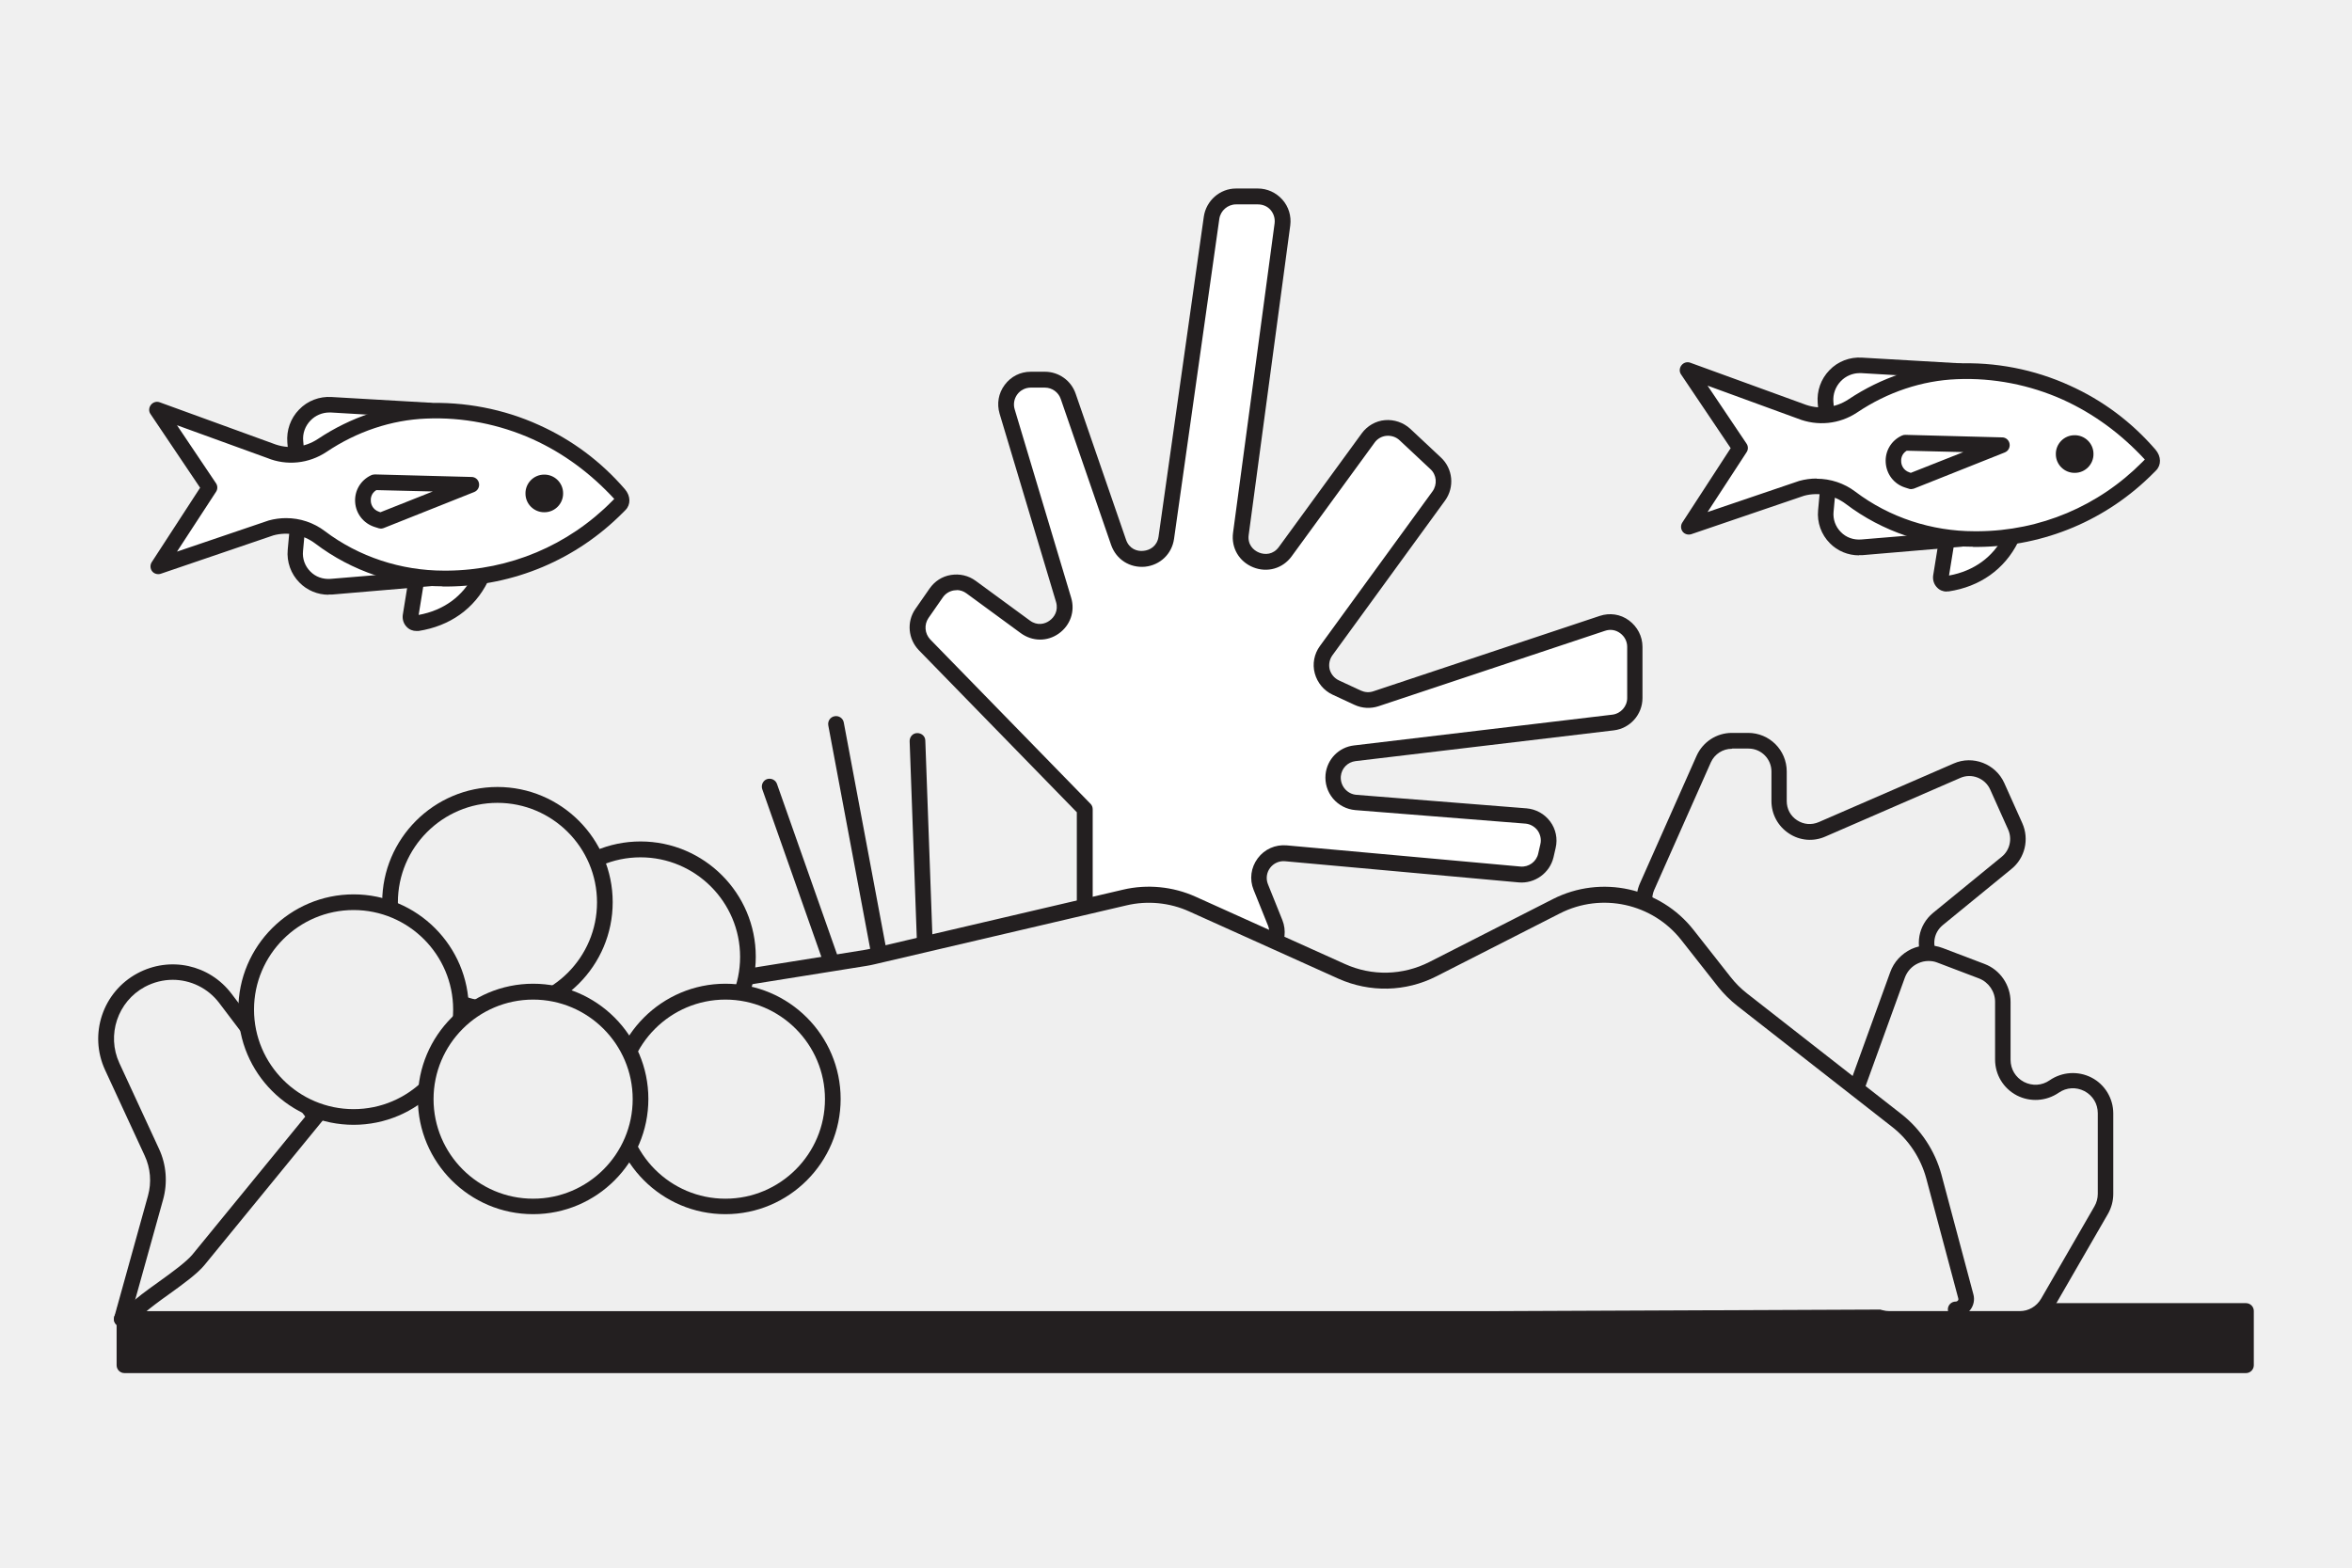
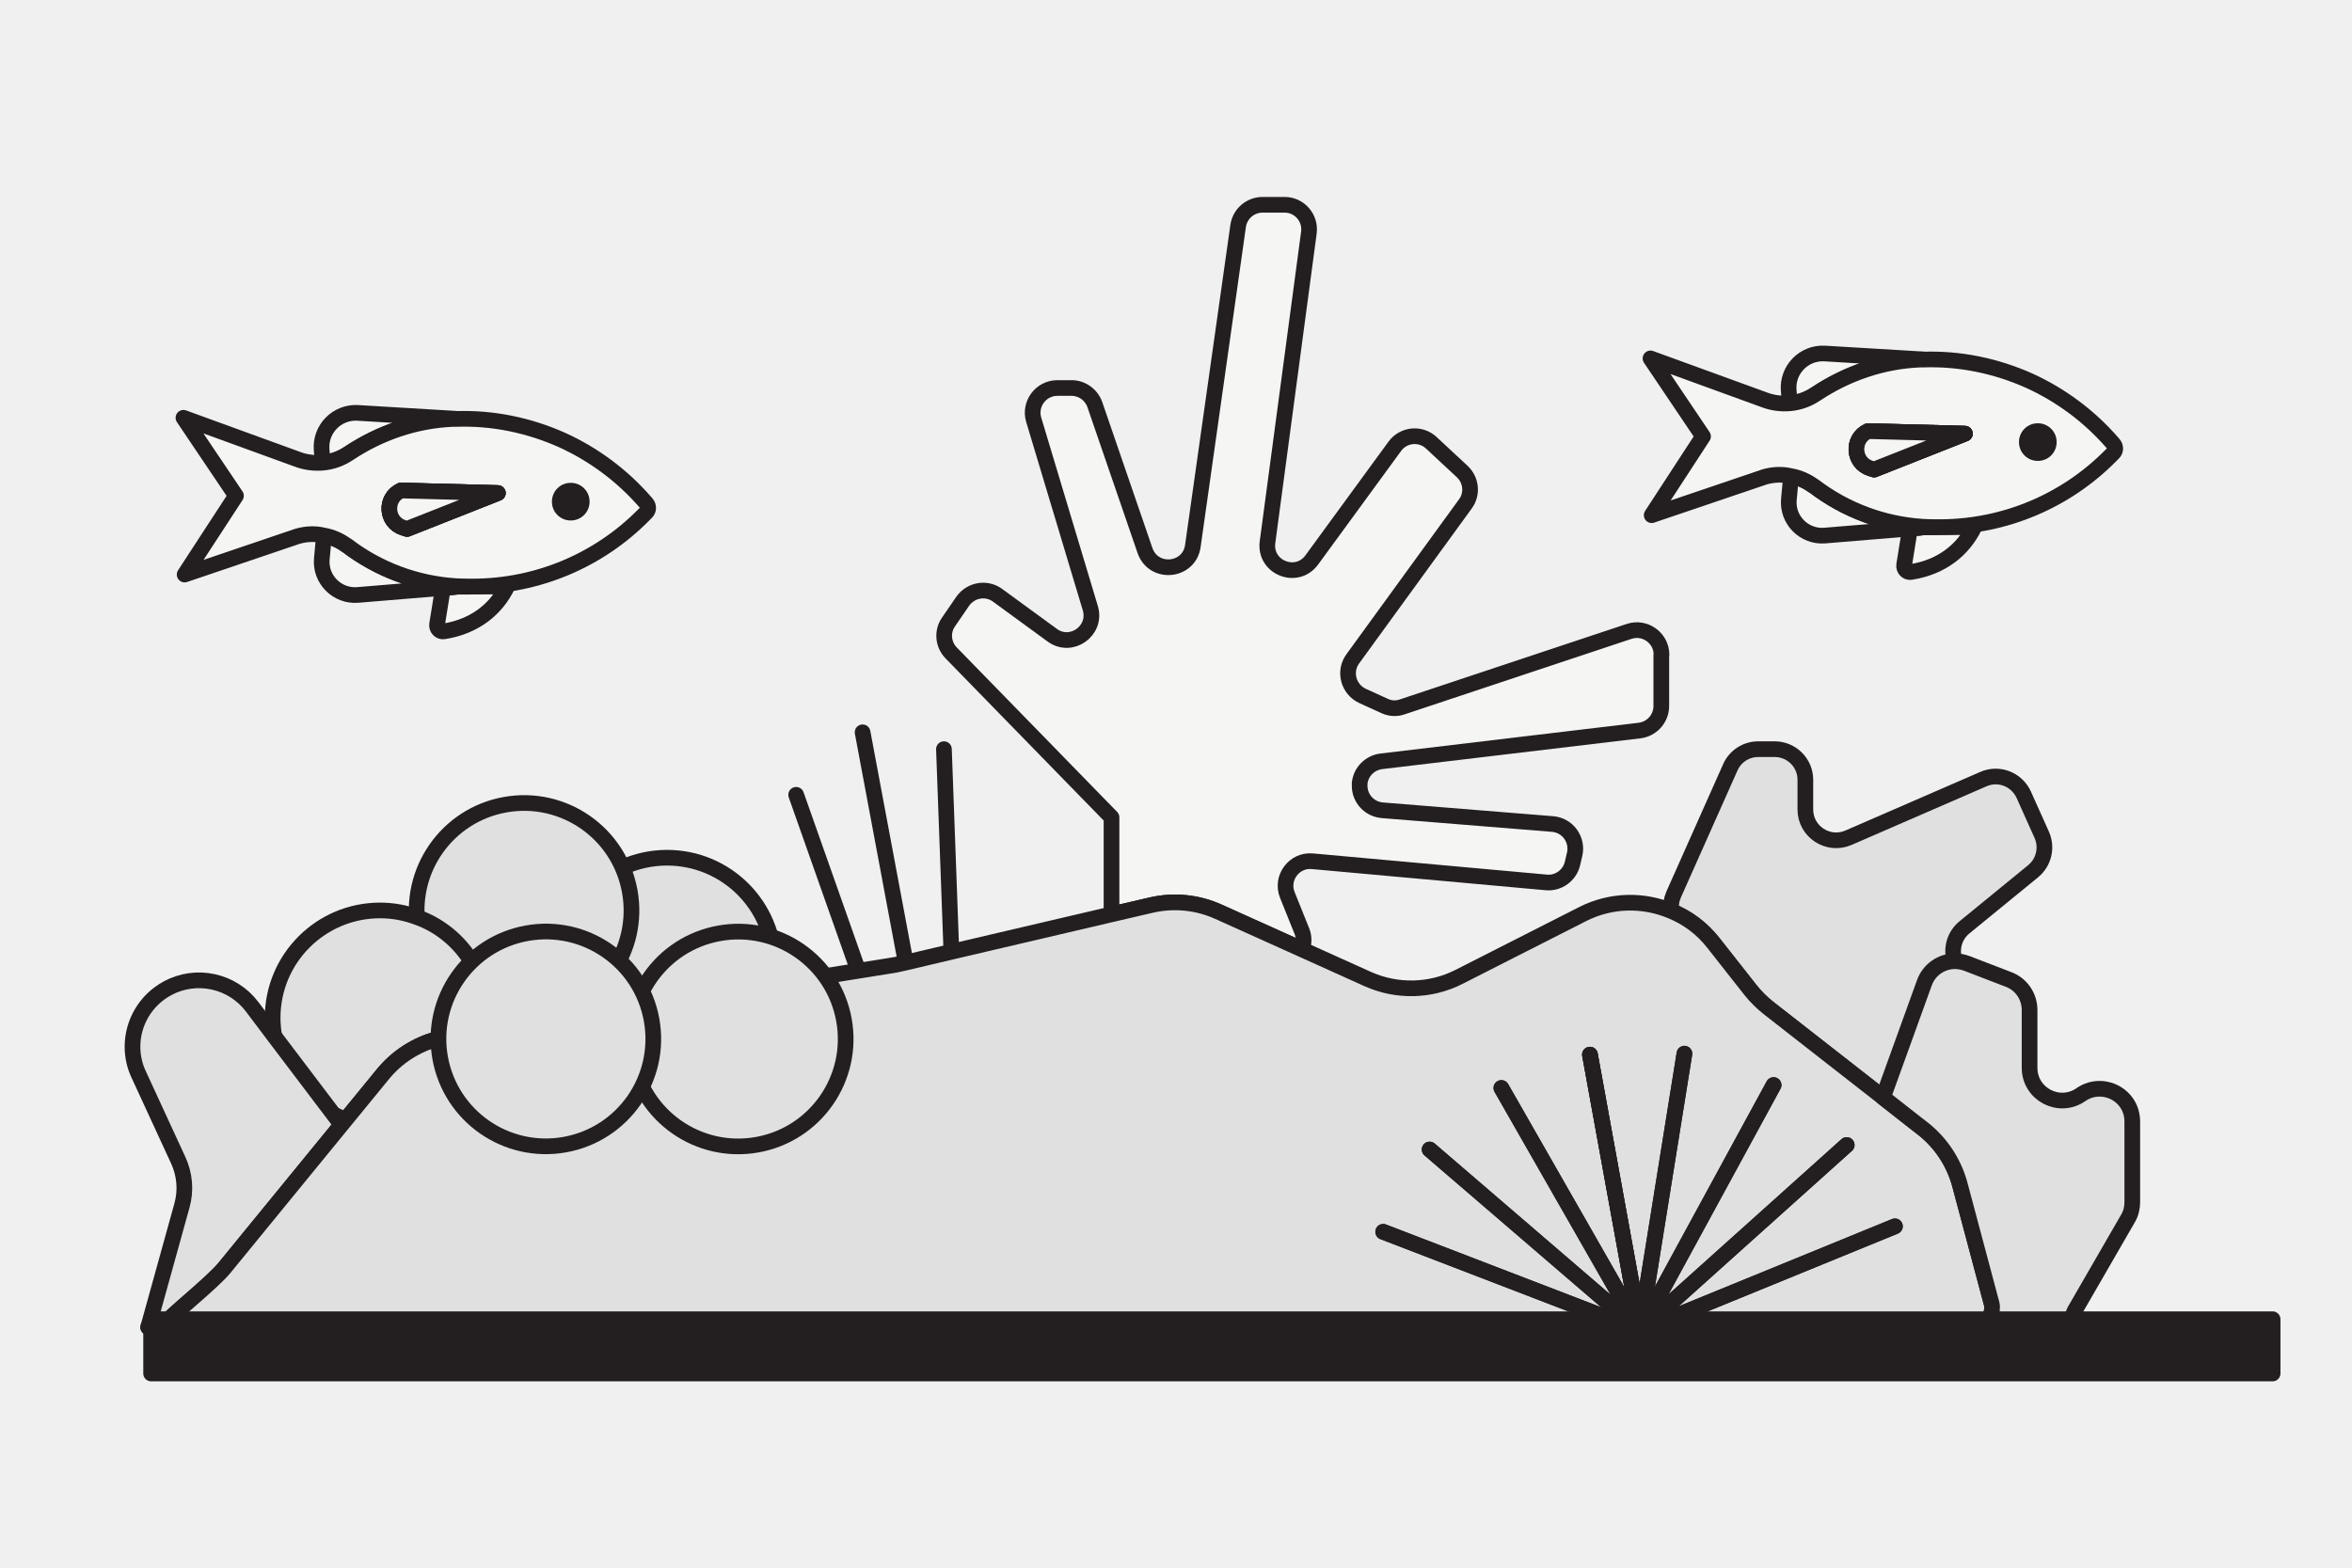
<svg xmlns="http://www.w3.org/2000/svg" id="region_illustration" data-name="region illustration" viewBox="0 0 120 80">
  <defs>
    <style>
-       .cls-1 {
-         clip-path: url(#clippath);
+       .cls-1, .cls-2 {
+         fill: none;
      }

-       .cls-1, .cls-2 {
+       .cls-2, .cls-3, .cls-4, .cls-5 {
+         stroke: #231f20;
+         stroke-linecap: round;
+         stroke-linejoin: round;
+         stroke-width: .8px;
+       }
+ 
+       .cls-6, .cls-4 {
        fill: #231f20;
      }

      .cls-3 {
-         fill: #efefef;
-       }
- 
-       .cls-4 {
-         clip-path: url(#clippath-1);
+         fill: #f5f5f3;
      }

      .cls-5 {
-         fill: #fff;
+         fill: #e0e0e0;
      }
    </style>
-     <clipPath id="clippath">
-       <path class="cls-3" d="M7.07,67.21c-1.31,0,2.21-1.92,3.04-2.94l8.08-9.88c.84-1.02,2.02-1.7,3.32-1.91l22.62-3.62c.13-.02.25-.04.37-.07l12.87-3.01c1.15-.27,2.36-.15,3.44.34l7.61,3.43c1.49.67,3.21.63,4.66-.11l6.3-3.21c2.29-1.17,5.1-.55,6.69,1.47l1.88,2.39c.27.34.58.65.92.92l7.88,6.16c.92.72,1.59,1.72,1.89,2.85l1.63,6.11c.09.34-.17.68-.52.68" />
-     </clipPath>
-     <clipPath id="clippath-1">
-       <path class="cls-1" d="M7.07,67.61c-.45,0-.61-.2-.66-.37-.15-.47.31-.84,1.68-1.82.67-.48,1.42-1.03,1.72-1.39l8.08-9.88c.9-1.1,2.17-1.83,3.57-2.05l22.62-3.62c.12-.02.23-.04.35-.07l12.87-3.01c1.23-.29,2.55-.16,3.7.36l7.61,3.43c1.39.63,2.96.59,4.32-.1l6.3-3.21c2.46-1.25,5.48-.59,7.18,1.58l1.88,2.39c.25.32.53.6.85.85l7.88,6.16c.98.77,1.7,1.86,2.03,3.07l1.63,6.11c.08.28.02.58-.16.81-.18.23-.45.37-.74.37-.22,0-.4-.18-.4-.4s.18-.4.4-.4c.06,0,.09-.03.11-.05s.04-.06.02-.12l-1.63-6.11c-.28-1.04-.9-1.98-1.75-2.64l-7.88-6.16c-.37-.29-.7-.62-.99-.98l-1.88-2.39c-1.47-1.87-4.07-2.44-6.19-1.36l-6.3,3.21c-1.57.8-3.4.84-5.01.12l-7.61-3.43c-.99-.45-2.13-.56-3.19-.31l-12.87,3.01c-.13.03-.27.06-.4.08l-22.62,3.62c-1.21.19-2.3.82-3.08,1.77l-8.08,9.88c-.36.44-1.13,1-1.87,1.53-.41.29-.92.67-1.2.92.05.07.08.14.08.23,0,.22-.14.4-.36.4Z" />
-     </clipPath>
  </defs>
-   <g id="coral">
+   <path class="cls-3" d="M84.76,33.41v2.62c0,.63-.47,1.17-1.11,1.25l-13.17,1.57c-.59.07-1.05.54-1.11,1.12,0,.04,0,.09,0,.13,0,.65.5,1.2,1.17,1.25l8.67.7c.77.06,1.3.79,1.13,1.54l-.11.47c-.14.61-.72,1.03-1.34.97l-11.93-1.08c-.93-.09-1.63.85-1.28,1.72l.74,1.84c.13.32.11.64,0,.93l-4.24-1.91c-1.08-.49-2.29-.61-3.45-.34l-2.02.47v-4.95l-8.18-8.39c-.42-.43-.48-1.1-.13-1.59l.72-1.05c.41-.58,1.21-.72,1.78-.3l2.78,2.03c.97.72,2.29-.22,1.95-1.37l-2.89-9.62c-.24-.8.36-1.62,1.21-1.62h.72c.53,0,1.01.34,1.19.85l2.56,7.45c.44,1.25,2.26,1.07,2.44-.24l2.31-16.33c.09-.62.62-1.08,1.25-1.08h1.12c.76,0,1.34.67,1.24,1.42l-2.11,15.79c-.18,1.3,1.49,1.97,2.26.91l4.23-5.79c.44-.61,1.32-.7,1.87-.18l1.57,1.46c.47.44.54,1.15.16,1.66l-5.74,7.9c-.47.64-.23,1.55.49,1.89l1.12.51c.29.14.62.16.92.05l11.57-3.85c.81-.27,1.65.34,1.65,1.19Z" />
+   <path class="cls-5" d="M39.51,49.24c0,.34-.03.68-.1,1l-6.42,1.03-3.77.61c-.08-.15-.15-.29-.21-.44-.3-.67-.46-1.42-.46-2.2,0-.59.09-1.16.27-1.7.48-1.45,1.55-2.64,2.93-3.27.69-.32,1.47-.5,2.28-.5,3.03,0,5.48,2.45,5.48,5.47Z" />
+   <circle class="cls-5" cx="26.73" cy="46.46" r="5.48" transform="translate(-7.79 5.46) rotate(-10.19)" />
+   <path class="cls-5" d="M24.87,51.94c0,.22,0,.43-.04.64l-1.97.32c-.19.03-.37.07-.55.12-1.08.29-2.06.92-2.77,1.79l-1.89,2.31c-.22-.06-.43-.15-.63-.25-1.57-.75-2.73-2.23-3.03-4-.05-.3-.08-.61-.08-.93,0-3.03,2.46-5.48,5.48-5.48.66,0,1.29.12,1.88.34,1.13.4,2.08,1.17,2.72,2.16.5.77.81,1.67.86,2.64.02.11.02.23.02.34Z" />
+   <line class="cls-2" x1="46.21" y1="49.12" x2="44.01" y2="37.37" />
+   <line class="cls-2" x1="48.54" y1="48.57" x2="48.16" y2="38.23" />
+   <line class="cls-2" x1="43.79" y1="49.54" x2="40.62" y2="40.56" />
+   <path class="cls-5" d="M21.75,67.73H7.56l1.72-6.2c.22-.77.15-1.6-.19-2.33l-2.01-4.36c-.22-.46-.32-.95-.32-1.43,0-1.21.66-2.37,1.79-2.98,1.47-.79,3.3-.39,4.31.94l1.13,1.5,3.03,4,.4.53-5.96,7.29c-.62.77-2.78,2.46-3.24,3.04h13.53Z" />
+   <path class="cls-5" d="M100.22,47.33c-.51.42-.7,1.11-.48,1.72.02.1.07.2.12.29l1.82,3.1c.4.69.22,1.58-.42,2.05l-3.65,2.72-1.54-1.21-5.85-4.57c-.34-.27-.65-.58-.92-.92l-1.88-2.39c-.58-.74-1.32-1.29-2.15-1.63-.04-.27,0-.56.11-.82l2.9-6.51c.25-.57.81-.93,1.43-.93h.83c.87,0,1.57.7,1.57,1.56v1.52c0,1.13,1.16,1.89,2.2,1.44l6.88-2.99c.79-.35,1.7.01,2.06.79l.92,2.05c.29.65.11,1.41-.44,1.86l-3.51,2.87Z" />
+   <path class="cls-5" d="M101.1,67.73H8.22c.46-.58,2.62-2.27,3.24-3.04l5.96-7.29.23-.28,1.89-2.31c.71-.87,1.69-1.5,2.77-1.79.18-.05.36-.09.55-.12l1.97-.32,4.39-.7,3.77-.61,6.42-1.03,4.38-.7,1.69-.27c.13-.02.25-.04.37-.07l.36-.08,2.33-.55,8.16-1.91,2.02-.47c1.16-.27,2.37-.15,3.45.34l4.24,1.91,3.37,1.52c1.49.67,3.21.63,4.66-.11l6.3-3.2c1.45-.74,3.11-.76,4.53-.16.83.34,1.57.89,2.15,1.63l1.88,2.39c.27.34.58.65.92.92l5.85,4.57,1.54,1.21.49.38c.92.72,1.58,1.72,1.89,2.85l1.63,6.11c.09.34-.17,1.18-.52,1.18Z" />
+   <path class="cls-5" d="M108.79,57.23v4.12c0,.29-.07.58-.22.83l-2.72,4.71c-.09.17-.22.73-.36.84-.3.26-.68,0-1.08,0h-6.64c-.41,0-.8.26-1.1,0-.02-.02-.05.02-.07,0h4.5c.35,0,.61-.84.52-1.18l-1.63-6.11c-.31-1.13-.97-2.13-1.89-2.85l-.49-.38-1.54-1.21,2.11-5.84c.24-.68.88-1.11,1.56-1.11.2,0,.4.04.6.11l2.13.82c.65.24,1.08.86,1.08,1.56v2.95c0,1.35,1.51,2.14,2.62,1.37.3-.21.63-.3.95-.3.87,0,1.67.68,1.67,1.67Z" />
+   <path class="cls-5" d="M80.25,67.73H8.42c-.32,0-.35.19-.2,0h72.03Z" />
+   <polygon class="cls-4" points="84.09 67.73 83.68 67.73 83.68 67.73 83.67 67.73 83.67 67.73 83.23 67.73 84.09 67.73" />
+   <line class="cls-2" x1="7.56" y1="67.73" x2="105.13" y2="67.73" />
+   <path class="cls-3" d="M25.88,29.92h0c-.56,1.14-1.63,2.05-3.24,2.3-.2.03-.37-.15-.34-.36l.3-1.86.69-.06h.62s.27-.01.27-.01h1.7Z" />
+   <path class="cls-3" d="M22.61,29.94v.06s-4.35.36-4.35.36c-1.06.09-1.94-.8-1.84-1.85l.11-1.18c.41.07.81.25,1.15.5h.01c1.61,1.23,3.54,1.95,5.55,2.08l.05.03h-.68Z" />
+   <polygon class="cls-3" points="23.29 29.94 22.6 30 22.61 29.94 23.29 29.94" />
+   <polygon class="cls-3" points="23.29 29.94 22.6 30 22.61 29.94 23.29 29.94" />
+   <path class="cls-3" d="M23.26,21.37h-.02s-.15.01-.15.01c-1.9.08-3.72.71-5.3,1.76-.4.27-.86.43-1.32.47l-.06-.65c-.09-1.06.78-1.95,1.84-1.89l5.01.3Z" />
+   <path class="cls-3" d="M32.99,25.7l-.06-.07c-1.19-1.37-2.64-2.44-4.24-3.17-1.7-.76-3.55-1.15-5.45-1.08h-.15c-1.9.08-3.72.71-5.3,1.76-.4.27-.86.43-1.32.47-.45.04-.91-.02-1.34-.19l-5.77-2.1,2.68,3.98-2.62,4.02,5.78-1.96c.44-.12.9-.14,1.33-.03.41.07.81.25,1.15.5h.01c1.61,1.23,3.54,1.95,5.55,2.08.22.01.45.02.67.02h.27c3.26-.02,6.37-1.33,8.66-3.65l.13-.13c.13-.12.13-.32.02-.45ZM20.77,26.99l-.19-.06c-.89-.28-.97-1.51-.12-1.9l4.94.13-4.63,1.83Z" />
+   <path class="cls-3" d="M25.4,25.16l-4.63,1.83-.19-.06c-.89-.28-.97-1.51-.12-1.9l4.94.13Z" />
+   <path class="cls-6" d="M28.16,25.61c0,.53.44.96.97.95.53,0,.96-.44.95-.97,0-.53-.44-.96-.97-.95-.53,0-.96.44-.95.97" />
+   <path class="cls-3" d="M25.4,25.16l-4.63,1.83-.19-.06c-.89-.28-.97-1.51-.12-1.9l4.94.13Z" />
+   <path class="cls-3" d="M100.73,26.89h0c-.56,1.14-1.63,2.05-3.24,2.3-.2.03-.37-.15-.34-.36l.3-1.86.69-.06h.62s.27-.01.27-.01h1.7Z" />
+   <path class="cls-3" d="M97.46,26.91v.06s-4.35.36-4.35.36c-1.06.09-1.94-.8-1.84-1.85l.11-1.18c.41.07.81.25,1.15.5h.01c1.61,1.23,3.54,1.95,5.55,2.08l.05.03h-.68Z" />
+   <polygon class="cls-3" points="98.14 26.91 97.45 26.97 97.46 26.91 98.14 26.91" />
+   <polygon class="cls-3" points="98.14 26.91 97.45 26.97 97.46 26.91 98.14 26.91" />
+   <path class="cls-3" d="M98.11,18.34h-.02s-.15.01-.15.01c-1.9.08-3.72.71-5.3,1.76-.4.27-.86.43-1.32.47l-.06-.65c-.09-1.06.78-1.95,1.84-1.89l5.01.3Z" />
+   <path class="cls-3" d="M107.84,22.67l-.06-.07c-1.19-1.37-2.64-2.44-4.24-3.17-1.7-.76-3.55-1.15-5.45-1.08h-.15c-1.9.08-3.72.71-5.3,1.76-.4.27-.86.43-1.32.47-.45.04-.91-.02-1.34-.19l-5.77-2.1,2.68,3.98-2.62,4.02,5.78-1.96c.44-.12.9-.14,1.33-.03.41.07.81.25,1.15.5h.01c1.61,1.23,3.54,1.95,5.55,2.08.22.01.45.02.67.02h.27c3.26-.02,6.37-1.33,8.66-3.65l.13-.13c.13-.12.13-.32.02-.45ZM95.62,23.96l-.19-.06c-.89-.28-.97-1.51-.12-1.9l4.94.13-4.63,1.83Z" />
+   <path class="cls-3" d="M100.25,22.13l-4.63,1.83-.19-.06c-.89-.28-.97-1.51-.12-1.9l4.94.13Z" />
+   <path class="cls-6" d="M103.01,22.57c0,.53.44.96.97.95.53,0,.96-.44.95-.97,0-.53-.44-.96-.97-.95-.53,0-.96.44-.95.97" />
+   <path class="cls-3" d="M100.25,22.13l-4.63,1.83-.19-.06c-.89-.28-.97-1.51-.12-1.9l4.94.13Z" />
+   <circle class="cls-5" cx="37.66" cy="53.02" r="5.48" transform="translate(-8.78 7.5) rotate(-10.19)" />
+   <circle class="cls-5" cx="27.85" cy="53.02" r="5.48" transform="translate(-8.94 5.76) rotate(-10.19)" />
+   <g>
    <g>
-       <g>
-         <rect class="cls-2" x="6.35" y="66.9" width="108.24" height="2.77" />
-         <path class="cls-2" d="M114.59,70.07H6.35c-.22,0-.4-.18-.4-.4v-2.77c0-.22.18-.4.4-.4h108.24c.22,0,.4.18.4.4v2.77c0,.22-.18.4-.4.4ZM6.75,69.27h107.44v-1.97H6.75v1.97Z" />
-       </g>
-       <g>
-         <path class="cls-3" d="M23.51,66.81l-12.01-15.86c-1.01-1.33-2.84-1.73-4.31-.94h0c-1.58.85-2.23,2.78-1.47,4.41l2.02,4.37c.34.73.4,1.56.19,2.33l-1.72,6.19,17.3-.5Z" />
-         <path class="cls-2" d="M6.21,67.71c-.12,0-.24-.06-.31-.15-.08-.1-.1-.23-.07-.35l1.72-6.19c.19-.68.13-1.41-.17-2.05l-2.02-4.37c-.84-1.82-.12-3.98,1.65-4.93,1.66-.89,3.68-.45,4.81,1.05l12.01,15.86c.09.12.11.28.04.41s-.2.22-.35.23l-17.3.5h-.01ZM8.81,50c-.48,0-.97.12-1.42.36-1.39.75-1.96,2.46-1.3,3.89l2.02,4.37c.38.81.45,1.74.21,2.6l-1.58,5.67,15.99-.46-11.54-15.24c-.58-.77-1.47-1.19-2.38-1.19Z" />
-       </g>
-       <g>
-         <path class="cls-5" d="M55.34,47.56v-6.27s-8.18-8.38-8.18-8.38c-.42-.43-.48-1.1-.13-1.59l.73-1.05c.4-.58,1.21-.72,1.78-.3l2.77,2.03c.97.71,2.3-.22,1.95-1.38l-2.88-9.61c-.24-.81.36-1.62,1.21-1.62h.72c.54,0,1.01.34,1.19.85l2.57,7.45c.43,1.25,2.25,1.07,2.44-.23l2.31-16.33c.09-.62.62-1.08,1.25-1.08h1.12c.76,0,1.35.67,1.25,1.43l-2.12,15.79c-.17,1.29,1.49,1.96,2.26.91l4.23-5.8c.44-.61,1.32-.69,1.88-.18l1.57,1.47c.46.43.53,1.15.16,1.66l-5.75,7.9c-.47.64-.23,1.55.49,1.88l1.12.52c.29.13.62.15.93.05l11.56-3.85c.81-.27,1.66.33,1.66,1.19v2.61c0,.64-.48,1.17-1.11,1.25l-13.18,1.57c-.59.07-1.04.54-1.1,1.12h0c-.07.7.45,1.32,1.15,1.38l8.68.69c.77.06,1.3.79,1.13,1.54l-.11.48c-.14.61-.71,1.03-1.34.97l-11.92-1.08c-.94-.09-1.63.85-1.28,1.72l.74,1.84c.33.83-.28,1.73-1.17,1.73h-7.29c-.69,0-1.26-.56-1.26-1.26Z" />
-         <path class="cls-2" d="M63.89,49.22h-7.29c-.91,0-1.66-.74-1.66-1.66v-6.11l-8.06-8.27c-.55-.57-.63-1.45-.18-2.1l.73-1.05c.26-.37.64-.62,1.09-.69.45-.07.89.03,1.26.3l2.77,2.03c.37.27.76.18,1,0,.24-.17.46-.51.33-.95l-2.88-9.61c-.15-.51-.06-1.04.26-1.47s.8-.67,1.33-.67h.72c.71,0,1.34.45,1.57,1.12l2.57,7.45c.16.47.57.61.89.57.33-.03.7-.24.77-.73l2.31-16.33c.12-.81.82-1.43,1.64-1.43h1.12c.48,0,.93.21,1.25.57s.46.84.4,1.31l-2.12,15.79c-.07.49.23.79.53.91.3.12.72.11,1.01-.29l4.23-5.8c.28-.38.71-.63,1.18-.67.47-.04.94.12,1.29.44l1.57,1.47c.61.57.7,1.51.21,2.19l-5.75,7.9c-.15.21-.2.47-.14.72.07.25.24.45.47.56l1.12.52c.2.09.42.11.63.04l11.56-3.85c.51-.17,1.06-.09,1.49.23s.69.81.69,1.35v2.61c0,.84-.63,1.55-1.46,1.65l-13.18,1.57c-.4.05-.71.36-.75.77-.02.23.05.46.2.64.15.18.36.29.59.31l8.68.69c.48.04.92.28,1.21.67.29.39.39.88.28,1.35l-.11.48c-.19.8-.95,1.35-1.77,1.28l-11.92-1.08c-.3-.03-.59.1-.77.34-.18.24-.22.55-.11.83l.74,1.84c.2.51.14,1.09-.17,1.55-.31.46-.82.73-1.37.73ZM48.8,30.12s-.1,0-.14.01c-.23.04-.43.17-.56.36l-.73,1.05c-.23.34-.19.79.09,1.09l8.18,8.39c.07.07.11.17.11.28v6.27c0,.47.39.86.86.86h7.29c.29,0,.55-.14.71-.38.16-.24.19-.53.09-.8l-.74-1.84c-.22-.54-.14-1.14.21-1.61.35-.47.9-.71,1.48-.66l11.92,1.08c.43.04.82-.25.91-.66l.11-.48c.06-.24,0-.5-.14-.7-.15-.2-.38-.33-.62-.35l-8.68-.69c-.45-.04-.85-.25-1.14-.59-.29-.35-.42-.78-.38-1.23.08-.78.68-1.39,1.45-1.48l13.18-1.57c.43-.05.76-.42.76-.85v-2.61c0-.28-.13-.53-.36-.7s-.51-.21-.77-.12l-11.56,3.85c-.4.13-.83.11-1.22-.07l-1.12-.52c-.45-.21-.78-.61-.91-1.09-.13-.48-.03-.99.26-1.39l5.75-7.9c.25-.35.21-.84-.11-1.13l-1.57-1.47c-.18-.17-.42-.25-.67-.23-.24.02-.47.15-.61.35l-4.23,5.8c-.45.62-1.24.85-1.96.56-.72-.29-1.13-.99-1.03-1.76l2.12-15.79c.03-.25-.04-.49-.2-.68-.16-.19-.4-.29-.65-.29h-1.12c-.42,0-.79.32-.85.74l-2.31,16.33c-.11.77-.71,1.34-1.48,1.42-.78.07-1.47-.37-1.73-1.11l-2.57-7.45c-.12-.35-.45-.58-.81-.58h-.72c-.27,0-.53.13-.69.35-.16.22-.21.5-.13.76l2.88,9.61c.21.69-.04,1.41-.63,1.83-.59.42-1.35.41-1.94-.02l-2.77-2.03c-.15-.11-.32-.17-.51-.17Z" />
-       </g>
-       <g>
-         <path class="cls-3" d="M84.03,45.25l2.89-6.51c.25-.57.81-.93,1.43-.93h.83c.87,0,1.57.7,1.57,1.57v1.51c0,1.13,1.16,1.89,2.19,1.44l6.88-2.99c.79-.34,1.7.01,2.06.79l.92,2.05c.29.65.11,1.41-.44,1.86l-3.51,2.87c-.6.49-.75,1.34-.36,2.01l1.81,3.11c.4.69.22,1.57-.42,2.05l-4.21,3.14c-.38.28-.61.72-.63,1.2h0c-.06,1.53-2.06,2.08-2.89.79l-8.03-12.46c-.29-.44-.33-1-.12-1.49Z" />
-         <path class="cls-2" d="M93.48,60.32c-.65,0-1.26-.33-1.64-.91l-8.03-12.46c-.36-.56-.41-1.26-.14-1.87l2.89-6.51c.32-.71,1.02-1.17,1.8-1.17h.83c1.09,0,1.97.88,1.97,1.97v1.51c0,.4.19.76.53.98.34.22.74.25,1.11.09l6.88-2.99c.98-.43,2.14.02,2.58,1l.92,2.05c.36.81.14,1.77-.55,2.33l-3.51,2.87c-.45.37-.56.99-.27,1.49l1.81,3.11c.51.87.28,1.97-.52,2.57l-4.21,3.14c-.28.21-.46.54-.47.89-.04.88-.6,1.59-1.45,1.82-.18.05-.36.07-.54.07ZM88.36,38.21c-.46,0-.88.27-1.07.69l-2.89,6.51h0c-.16.36-.13.78.09,1.11l8.03,12.46c.34.53.89.6,1.29.49.4-.11.84-.45.86-1.08.02-.6.31-1.14.79-1.5l4.21-3.14c.48-.36.61-1.01.31-1.53l-1.81-3.11c-.49-.84-.3-1.9.45-2.52l3.51-2.87c.41-.33.54-.9.33-1.38l-.92-2.05c-.26-.58-.95-.85-1.53-.59l-6.88,2.99c-.61.27-1.31.21-1.86-.16-.56-.37-.89-.98-.89-1.65v-1.51c0-.64-.52-1.17-1.17-1.17h-.83ZM84.03,45.25h.01-.01Z" />
-       </g>
-       <g>
-         <path class="cls-3" d="M92.84,60.73l3.98-10.99c.32-.88,1.29-1.32,2.17-.99l2.13.81c.65.25,1.08.87,1.08,1.56v2.95c0,1.35,1.52,2.14,2.62,1.37h0c1.11-.77,2.62.02,2.62,1.37v4.11c0,.29-.08.58-.22.83l-2.72,4.71c-.3.52-.85.84-1.45.84h-6.64c-.65,0-1.24-.38-1.52-.97l-2-4.34c-.18-.4-.2-.86-.05-1.27Z" />
-         <path class="cls-2" d="M103.05,67.71h-6.64c-.8,0-1.54-.47-1.88-1.2l-2-4.34c-.23-.5-.25-1.06-.07-1.57l3.98-10.99c.19-.53.58-.94,1.08-1.18.51-.23,1.08-.25,1.6-.05l2.13.81c.8.3,1.33,1.08,1.33,1.94v2.95c0,.48.25.9.68,1.13.43.22.92.19,1.31-.08.64-.44,1.46-.49,2.14-.14s1.11,1.06,1.11,1.83v4.11c0,.36-.1.72-.28,1.03l-2.72,4.71c-.37.64-1.06,1.04-1.79,1.04ZM98.39,49.04c-.18,0-.36.04-.53.12-.31.14-.55.4-.67.72l-3.98,10.99h0c-.11.32-.1.66.04.96l2,4.34c.21.45.66.74,1.15.74h6.64c.45,0,.87-.24,1.1-.64l2.72-4.71c.11-.19.17-.41.17-.64v-4.11c0-.48-.25-.9-.68-1.13-.43-.22-.92-.19-1.31.08-.64.44-1.46.49-2.14.14-.69-.36-1.11-1.06-1.11-1.83v-2.95c0-.52-.33-1-.82-1.19l-2.13-.81c-.15-.06-.3-.08-.45-.08ZM92.84,60.73h.01-.01Z" />
-       </g>
-       <path class="cls-2" d="M47.77,64.66c-.19,0-.36-.13-.39-.33l-5.12-27.31c-.04-.22.1-.43.32-.47.22-.04.43.1.47.32l5.12,27.31c.04.22-.1.43-.32.47-.02,0-.05,0-.07,0Z" />
-       <path class="cls-2" d="M47.77,64.66c-.21,0-.39-.17-.4-.39l-.96-26.45c0-.22.16-.41.39-.41.22,0,.41.16.41.39l.96,26.45c0,.22-.16.41-.39.41h-.01Z" />
-       <path class="cls-2" d="M47.77,64.66c-.16,0-.32-.1-.38-.27l-8.5-24.12c-.07-.21.04-.44.24-.51.21-.07.44.04.51.24l8.5,24.12c.07.21-.04.44-.24.51-.04.02-.09.02-.13.02Z" />
-       <g>
-         <path class="cls-3" d="M7.07,67.21c-1.31,0,2.21-1.92,3.04-2.94l8.08-9.88c.84-1.02,2.02-1.7,3.32-1.91l22.62-3.62c.13-.02.25-.04.37-.07l12.87-3.01c1.15-.27,2.36-.15,3.44.34l7.61,3.43c1.49.67,3.21.63,4.66-.11l6.3-3.21c2.29-1.17,5.1-.55,6.69,1.47l1.88,2.39c.27.34.58.65.92.92l7.88,6.16c.92.72,1.59,1.72,1.89,2.85l1.63,6.11c.09.34-.17.68-.52.68" />
-         <path class="cls-2" d="M7.07,67.61c-.45,0-.61-.2-.66-.37-.15-.47.31-.84,1.68-1.82.67-.48,1.42-1.03,1.72-1.39l8.08-9.88c.9-1.1,2.17-1.83,3.57-2.05l22.62-3.62c.12-.02.23-.04.35-.07l12.87-3.01c1.23-.29,2.55-.16,3.7.36l7.61,3.43c1.39.63,2.96.59,4.32-.1l6.3-3.21c2.46-1.25,5.48-.59,7.18,1.58l1.88,2.39c.25.32.53.6.85.85l7.88,6.16c.98.77,1.7,1.86,2.03,3.07l1.63,6.11c.08.28.02.58-.16.81-.18.23-.45.37-.74.37-.22,0-.4-.18-.4-.4s.18-.4.4-.4c.06,0,.09-.03.11-.05s.04-.06.02-.12l-1.63-6.11c-.28-1.04-.9-1.98-1.75-2.64l-7.88-6.16c-.37-.29-.7-.62-.99-.98l-1.88-2.39c-1.47-1.87-4.07-2.44-6.19-1.36l-6.3,3.21c-1.57.8-3.4.84-5.01.12l-7.61-3.43c-.99-.45-2.13-.56-3.19-.31l-12.87,3.01c-.13.03-.27.06-.4.08l-22.62,3.62c-1.21.19-2.3.82-3.08,1.77l-8.08,9.88c-.36.44-1.13,1-1.87,1.53-.41.29-.92.67-1.2.92.05.07.08.14.08.23,0,.22-.14.4-.36.4Z" />
-         <g class="cls-4">
-           <g>
-             <g>
-               <line class="cls-3" x1="80.85" y1="55.51" x2="85.97" y2="82.82" />
-               <path class="cls-2" d="M85.97,83.22c-.19,0-.36-.13-.39-.33l-5.12-27.31c-.04-.22.1-.43.32-.47.22-.04.43.1.47.32l5.12,27.31c.04.22-.1.43-.32.47-.02,0-.05,0-.07,0Z" />
-             </g>
-             <g>
-               <line class="cls-3" x1="85.67" y1="55.46" x2="81.14" y2="82.88" />
-               <path class="cls-2" d="M81.14,83.28s-.04,0-.07,0c-.22-.04-.37-.24-.33-.46l4.53-27.41c.04-.22.24-.37.46-.33.22.04.37.24.33.46l-4.53,27.41c-.03.2-.2.33-.39.33Z" />
-             </g>
-             <g>
-               <line class="cls-3" x1="90.22" y1="57.06" x2="76.59" y2="81.27" />
-               <path class="cls-2" d="M76.59,81.67c-.07,0-.13-.02-.2-.05-.19-.11-.26-.35-.15-.54l13.63-24.21c.11-.19.35-.26.54-.15.19.11.26.35.15.54l-13.63,24.21c-.07.13-.21.2-.35.2Z" />
-             </g>
-             <g>
-               <line class="cls-3" x1="93.95" y1="60.12" x2="72.86" y2="78.21" />
-               <path class="cls-2" d="M72.86,78.61c-.11,0-.22-.05-.3-.14-.14-.17-.12-.42.04-.56l21.09-18.09c.17-.14.42-.12.56.04.14.17.12.42-.04.56l-21.09,18.09c-.08.06-.17.1-.26.1Z" />
-             </g>
-             <g>
-               <line class="cls-3" x1="96.41" y1="64.28" x2="70.41" y2="74.06" />
-               <path class="cls-2" d="M70.41,74.46c-.16,0-.31-.1-.37-.26-.08-.21.03-.44.23-.52l26.01-9.78c.21-.08.44.03.52.23.08.21-.03.44-.23.52l-26.01,9.78s-.09.03-.14.03Z" />
-             </g>
-             <g>
-               <line class="cls-3" x1="97.3" y1="69.02" x2="69.52" y2="69.32" />
-               <path class="cls-2" d="M69.52,69.72c-.22,0-.4-.18-.4-.4,0-.22.17-.4.4-.4l27.78-.3c.22-.03.4.17.4.4,0,.22-.17.4-.4.4l-27.78.3h0Z" />
-             </g>
-             <g>
-               <line class="cls-3" x1="96.51" y1="73.78" x2="70.3" y2="64.56" />
-               <path class="cls-2" d="M96.51,74.18s-.09,0-.13-.02l-26.21-9.22c-.21-.07-.32-.3-.24-.51s.3-.32.51-.24l26.21,9.22c.21.07.32.3.24.51-.06.16-.21.27-.38.27Z" />
-             </g>
-             <g>
-               <line class="cls-3" x1="94.15" y1="77.98" x2="72.67" y2="60.35" />
-               <path class="cls-2" d="M94.15,78.38c-.09,0-.18-.03-.25-.09l-21.48-17.63c-.17-.14-.2-.39-.06-.56.14-.17.39-.2.56-.06l21.48,17.63c.17.14.2.39.06.56-.08.1-.19.15-.31.15Z" />
-             </g>
-             <g>
-               <line class="cls-3" x1="90.48" y1="81.12" x2="76.33" y2="57.21" />
-               <path class="cls-2" d="M90.48,81.52c-.14,0-.27-.07-.34-.2l-14.15-23.91c-.11-.19-.05-.44.14-.55.19-.11.44-.05.55.14l14.15,23.91c.11.19.05.44-.14.55-.06.04-.13.06-.2.06Z" />
-             </g>
-             <g>
-               <line class="cls-3" x1="85.97" y1="82.82" x2="80.85" y2="55.51" />
-               <path class="cls-2" d="M85.97,83.22c-.19,0-.36-.13-.39-.33l-5.12-27.31c-.04-.22.1-.43.32-.47.22-.04.43.1.47.32l5.12,27.31c.04.22-.1.43-.32.47-.02,0-.05,0-.07,0Z" />
-             </g>
-             <g>
-               <line class="cls-3" x1="81.14" y1="82.88" x2="85.67" y2="55.46" />
-               <path class="cls-2" d="M81.14,83.28s-.04,0-.07,0c-.22-.04-.37-.24-.33-.46l4.53-27.41c.04-.22.24-.37.46-.33.22.04.37.24.33.46l-4.53,27.41c-.03.2-.2.33-.39.33Z" />
-             </g>
-             <g>
-               <line class="cls-3" x1="76.59" y1="81.27" x2="90.22" y2="57.06" />
-               <path class="cls-2" d="M76.59,81.67c-.07,0-.13-.02-.2-.05-.19-.11-.26-.35-.15-.54l13.63-24.21c.11-.19.35-.26.54-.15.19.11.26.35.15.54l-13.63,24.21c-.07.13-.21.2-.35.2Z" />
-             </g>
-             <g>
-               <line class="cls-3" x1="72.86" y1="78.21" x2="93.95" y2="60.12" />
-               <path class="cls-2" d="M72.86,78.61c-.11,0-.22-.05-.3-.14-.14-.17-.12-.42.04-.56l21.09-18.09c.17-.14.42-.12.56.04.14.17.12.42-.04.56l-21.09,18.09c-.08.06-.17.1-.26.1Z" />
-             </g>
-             <g>
-               <line class="cls-3" x1="70.41" y1="74.06" x2="96.41" y2="64.28" />
-               <path class="cls-2" d="M70.41,74.46c-.16,0-.31-.1-.37-.26-.08-.21.03-.44.23-.52l26.01-9.78c.21-.08.44.03.52.23.08.21-.03.44-.23.52l-26.01,9.78s-.09.03-.14.03Z" />
-             </g>
-             <g>
-               <line class="cls-3" x1="69.52" y1="69.32" x2="97.3" y2="69.02" />
-               <path class="cls-2" d="M69.52,69.72c-.22,0-.4-.18-.4-.4,0-.22.17-.4.4-.4l27.78-.3c.22-.03.4.17.4.4,0,.22-.17.4-.4.4l-27.78.3h0Z" />
-             </g>
-             <g>
-               <line class="cls-3" x1="70.3" y1="64.56" x2="96.51" y2="73.78" />
-               <path class="cls-2" d="M96.51,74.18s-.09,0-.13-.02l-26.21-9.22c-.21-.07-.32-.3-.24-.51s.3-.32.51-.24l26.21,9.22c.21.07.32.3.24.51-.06.16-.21.27-.38.27Z" />
-             </g>
-             <g>
-               <line class="cls-3" x1="72.67" y1="60.35" x2="94.15" y2="77.98" />
-               <path class="cls-2" d="M94.15,78.38c-.09,0-.18-.03-.25-.09l-21.48-17.63c-.17-.14-.2-.39-.06-.56.14-.17.39-.2.56-.06l21.48,17.63c.17.14.2.39.06.56-.08.1-.19.15-.31.15Z" />
-             </g>
-             <g>
-               <line class="cls-3" x1="76.33" y1="57.21" x2="90.48" y2="81.12" />
-               <path class="cls-2" d="M90.48,81.52c-.14,0-.27-.07-.34-.2l-14.15-23.91c-.11-.19-.05-.44.14-.55.19-.11.44-.05.55.14l14.15,23.91c.11.19.05.44-.14.55-.06.04-.13.06-.2.06Z" />
-             </g>
-             <g>
-               <line class="cls-3" x1="80.85" y1="55.51" x2="85.97" y2="82.82" />
-               <path class="cls-2" d="M85.97,83.22c-.19,0-.36-.13-.39-.33l-5.12-27.31c-.04-.22.1-.43.32-.47.22-.04.43.1.47.32l5.12,27.31c.04.22-.1.43-.32.47-.02,0-.05,0-.07,0Z" />
-             </g>
-           </g>
-         </g>
-       </g>
-       <g>
-         <circle class="cls-3" cx="32.68" cy="48.82" r="5.48" transform="translate(-8.12 6.55) rotate(-10.19)" />
-         <path class="cls-2" d="M32.68,54.7c-3.24,0-5.88-2.64-5.88-5.88s2.64-5.88,5.88-5.88,5.88,2.64,5.88,5.88-2.64,5.88-5.88,5.88ZM32.68,43.75c-2.8,0-5.08,2.28-5.08,5.08s2.28,5.08,5.08,5.08,5.08-2.28,5.08-5.08-2.28-5.08-5.08-5.08Z" />
-       </g>
-       <g>
-         <circle class="cls-3" cx="25.38" cy="46.04" r="5.48" transform="translate(-7.74 5.21) rotate(-10.19)" />
-         <path class="cls-2" d="M25.38,51.92c-3.24,0-5.88-2.64-5.88-5.88s2.64-5.88,5.88-5.88,5.88,2.64,5.88,5.88-2.64,5.88-5.88,5.88ZM25.38,40.97c-2.8,0-5.08,2.28-5.08,5.08s2.28,5.08,5.08,5.08,5.08-2.28,5.08-5.08-2.28-5.08-5.08-5.08Z" />
-       </g>
-       <g>
-         <circle class="cls-3" cx="18.04" cy="51.52" r="5.48" transform="translate(-8.83 4) rotate(-10.19)" />
-         <path class="cls-2" d="M18.04,57.4c-3.24,0-5.88-2.64-5.88-5.88s2.64-5.88,5.88-5.88,5.88,2.64,5.88,5.88-2.64,5.88-5.88,5.88ZM18.04,46.44c-2.8,0-5.08,2.28-5.08,5.08s2.28,5.08,5.08,5.08,5.08-2.28,5.08-5.08-2.28-5.08-5.08-5.08Z" />
-       </g>
-       <g>
-         <circle class="cls-3" cx="37.01" cy="56.08" r="5.48" transform="translate(-9.33 7.43) rotate(-10.19)" />
-         <path class="cls-2" d="M37.01,61.96c-3.24,0-5.88-2.64-5.88-5.88s2.64-5.88,5.88-5.88,5.88,2.64,5.88,5.88-2.64,5.88-5.88,5.88ZM37.01,51.01c-2.8,0-5.08,2.28-5.08,5.08s2.28,5.08,5.08,5.08,5.08-2.28,5.08-5.08-2.28-5.08-5.08-5.08Z" />
-       </g>
-       <g>
-         <circle class="cls-3" cx="27.2" cy="56.08" r="5.48" transform="translate(-9.49 5.69) rotate(-10.19)" />
-         <path class="cls-2" d="M27.2,61.96c-3.24,0-5.88-2.64-5.88-5.88s2.64-5.88,5.88-5.88,5.88,2.64,5.88,5.88-2.64,5.88-5.88,5.88ZM27.2,51.01c-2.8,0-5.08,2.28-5.08,5.08s2.28,5.08,5.08,5.08,5.08-2.28,5.08-5.08-2.28-5.08-5.08-5.08Z" />
-       </g>
-       <path class="cls-2" d="M103.78,67.71H6.21c-.22,0-.4-.18-.4-.4s.18-.4.4-.4h97.58c.22,0,.4.18.4.4s-.18.4-.4.4Z" />
-       <g>
-         <g>
-           <path class="cls-5" d="M21.26,29.52l-.31,1.92c-.03.2.14.38.35.35,1.6-.24,2.67-1.16,3.23-2.28h0" />
-           <path class="cls-2" d="M21.25,32.2c-.19,0-.37-.07-.5-.21-.16-.16-.23-.39-.2-.61l.31-1.92c.04-.22.24-.37.46-.33.22.04.37.24.33.46l-.29,1.79c1.27-.23,2.26-.95,2.8-2.04.1-.2.34-.29.54-.19.2.1.28.33.19.53-.69,1.39-1.94,2.27-3.54,2.52-.03,0-.07,0-.1,0Z" />
-         </g>
-         <g>
-           <path class="cls-5" d="M15.21,26.57l-.14,1.52c-.1,1.06.78,1.95,1.84,1.86l5.06-.43-6.76-2.95Z" />
-           <path class="cls-2" d="M16.77,30.35c-.56,0-1.1-.22-1.49-.62-.44-.44-.66-1.06-.6-1.68l.14-1.52c.01-.13.08-.24.19-.31.11-.07.25-.07.36-.02l6.76,2.95c.17.07.26.25.23.43s-.18.32-.36.33l-5.06.43c-.06,0-.12,0-.18,0ZM15.55,27.15l-.09.97c-.04.39.1.77.37,1.04.27.28.65.41,1.04.38l3.49-.29-4.81-2.1Z" />
-         </g>
-         <g>
-           <path class="cls-5" d="M15.19,24l-.13-1.46c-.09-1.06.78-1.95,1.84-1.89l5.01.29-6.72,3.05Z" />
-           <path class="cls-2" d="M15.19,24.4c-.07,0-.14-.02-.2-.05-.11-.07-.19-.18-.2-.31l-.13-1.46c-.05-.62.16-1.23.6-1.68.43-.45,1.04-.68,1.66-.64l5.01.29c.18.01.34.15.37.33.03.18-.06.36-.23.44l-6.72,3.05c-.05.02-.11.04-.17.04ZM16.8,21.05c-.36,0-.71.15-.96.41-.27.28-.41.66-.37,1.05l.08.89,4.73-2.15-3.39-.2s-.05,0-.08,0Z" />
-         </g>
-         <g>
-           <path class="cls-5" d="M8.07,28.9l5.78-1.96c.85-.23,1.77-.06,2.48.48h0c1.82,1.38,4.04,2.12,6.31,2.1h.19c3.26-.03,6.37-1.34,8.66-3.65l.13-.13c.12-.12.13-.32.02-.46l-.06-.07c-1.18-1.37-2.63-2.44-4.24-3.16-1.73-.78-3.65-1.17-5.6-1.09-1.89.08-3.72.72-5.3,1.77-.79.52-1.78.63-2.66.27l-5.77-2.1,2.68,3.98-2.62,4.02Z" />
-           <path class="cls-2" d="M22.57,29.92c-2.33,0-4.62-.77-6.48-2.18-.61-.46-1.41-.62-2.14-.42l-5.75,1.96c-.16.05-.34,0-.44-.13-.1-.13-.11-.32-.02-.46l2.47-3.8-2.53-3.76c-.1-.14-.09-.33.02-.47.11-.14.29-.19.45-.13l5.77,2.1c.77.31,1.62.22,2.3-.23,1.68-1.12,3.58-1.75,5.5-1.83,1.98-.08,3.98.3,5.78,1.12,1.69.76,3.16,1.86,4.38,3.27.31.36.3.8.03,1.07l-.13.13c-2.38,2.4-5.56,3.74-8.94,3.77h-.18s-.05,0-.08,0ZM14.6,26.44c.71,0,1.4.23,1.97.66,1.74,1.32,3.9,2.02,6.08,2.02h.18c3.17-.03,6.15-1.28,8.38-3.53l.13-.13c-1.2-1.3-2.58-2.33-4.17-3.05-1.69-.76-3.56-1.13-5.42-1.05-1.78.07-3.54.66-5.09,1.7-.9.6-2.03.72-3.03.31l-4.6-1.67,1.99,2.96c.09.13.09.31,0,.44l-1.99,3.05,4.68-1.59c.29-.08.59-.12.88-.12Z" />
-         </g>
-         <path class="cls-2" d="M26.81,25.19c0,.53.44.96.97.95.53,0,.96-.44.95-.97,0-.53-.44-.96-.97-.95-.53,0-.96.44-.95.97" />
-         <g>
-           <path class="cls-5" d="M24.05,24.74l-4.94-.13c-.85.39-.77,1.62.12,1.9l.19.06,4.62-1.84Z" />
-           <path class="cls-2" d="M19.42,26.97s-.08,0-.12-.02l-.19-.06c-.56-.18-.95-.67-.99-1.26-.04-.59.28-1.13.82-1.38.06-.03.12-.03.18-.04l4.94.13c.19,0,.35.14.38.33.03.19-.07.37-.25.44l-4.62,1.84s-.1.03-.15.03ZM19.2,25.01c-.29.18-.29.47-.28.56,0,.1.06.43.43.55l.06.02,2.67-1.06-2.88-.07Z" />
-         </g>
-       </g>
-       <g>
-         <g>
-           <path class="cls-5" d="M99.34,27.51l-.31,1.92c-.03.2.14.38.35.35,1.6-.24,2.67-1.16,3.23-2.28h0" />
-           <path class="cls-2" d="M99.33,30.19c-.19,0-.37-.07-.5-.21-.16-.16-.23-.39-.2-.61l.31-1.92c.04-.22.24-.36.46-.33.22.04.37.24.33.46l-.29,1.79c1.27-.23,2.26-.95,2.8-2.04l.72.34c-.69,1.38-1.94,2.27-3.54,2.51-.03,0-.07,0-.1,0Z" />
-         </g>
-         <g>
-           <path class="cls-5" d="M93.29,24.56l-.14,1.52c-.1,1.06.78,1.95,1.84,1.86l5.06-.43-6.76-2.95Z" />
-           <path class="cls-2" d="M94.85,28.34c-.56,0-1.1-.22-1.49-.62-.44-.44-.66-1.06-.6-1.68l.14-1.52c.01-.13.08-.24.19-.31.11-.07.25-.07.36-.02l6.76,2.95c.17.07.26.25.23.43s-.18.32-.36.33l-5.06.43c-.06,0-.12,0-.18,0ZM93.64,25.14l-.09.97c-.04.39.1.77.37,1.04.27.28.65.41,1.04.38l3.49-.29-4.81-2.1Z" />
-         </g>
-         <g>
-           <path class="cls-5" d="M93.27,21.99l-.13-1.46c-.09-1.06.78-1.95,1.84-1.89l5.01.29-6.72,3.05Z" />
-           <path class="cls-2" d="M93.27,22.39c-.07,0-.14-.02-.2-.05-.11-.07-.19-.18-.2-.31l-.13-1.46c-.05-.62.16-1.23.6-1.68.43-.45,1.04-.68,1.66-.64l5.01.29c.18.01.34.15.37.33.03.18-.06.36-.23.44l-6.72,3.05c-.05.02-.11.04-.17.04ZM94.88,19.04c-.36,0-.71.15-.96.41-.27.28-.41.66-.38,1.05l.08.89,4.73-2.15-3.39-.2s-.05,0-.08,0Z" />
-         </g>
-         <g>
-           <path class="cls-5" d="M86.16,26.89l5.78-1.96c.85-.23,1.77-.06,2.48.48h0c1.82,1.38,4.04,2.12,6.31,2.1h.19c3.26-.03,6.37-1.34,8.66-3.65l.13-.13c.12-.12.13-.32.02-.46l-.06-.07c-1.18-1.37-2.63-2.44-4.24-3.16-1.73-.78-3.65-1.17-5.6-1.09-1.89.08-3.72.72-5.3,1.77-.79.52-1.78.63-2.66.27l-5.77-2.1,2.68,3.98-2.62,4.02Z" />
-           <path class="cls-2" d="M100.66,27.9c-2.33,0-4.62-.77-6.48-2.18-.61-.46-1.41-.62-2.14-.42l-5.75,1.96c-.16.05-.34,0-.44-.13-.1-.13-.11-.32-.02-.46l2.47-3.8-2.53-3.76c-.1-.14-.09-.33.02-.47.11-.14.29-.19.45-.13l5.77,2.1c.77.31,1.62.22,2.3-.23,1.68-1.12,3.58-1.75,5.5-1.83,1.98-.09,3.98.3,5.78,1.12,1.69.76,3.16,1.86,4.38,3.27.31.36.3.8.03,1.07l-.13.13c-2.38,2.4-5.56,3.74-8.94,3.77h-.18s-.05,0-.08,0ZM92.69,24.43c.71,0,1.4.23,1.97.66,1.74,1.32,3.9,2.02,6.08,2.02h.18c3.17-.02,6.15-1.28,8.38-3.53l.13-.13c-1.2-1.3-2.59-2.33-4.17-3.05-1.69-.76-3.56-1.13-5.42-1.05-1.78.07-3.54.66-5.09,1.7-.9.6-2.03.71-3.03.31l-4.6-1.68,1.99,2.96c.09.13.09.31,0,.44l-1.99,3.05,4.68-1.59c.29-.08.59-.12.88-.12Z" />
-         </g>
-         <path class="cls-2" d="M104.89,23.18c0,.53.44.96.97.95.53,0,.96-.44.95-.97,0-.53-.44-.96-.97-.95-.53,0-.96.44-.95.97" />
-         <g>
-           <path class="cls-5" d="M102.13,22.73l-4.94-.13c-.85.39-.77,1.62.12,1.9l.19.06,4.62-1.84Z" />
-           <path class="cls-2" d="M97.51,24.96s-.08,0-.12-.02l-.19-.06c-.57-.18-.95-.68-.99-1.27-.04-.59.28-1.13.82-1.38.06-.03.12-.04.18-.04l4.94.13c.19,0,.35.14.38.33.03.19-.07.37-.25.44l-4.62,1.84s-.1.03-.15.03ZM97.28,23c-.29.18-.29.47-.28.56,0,.1.06.43.43.55l.06.02,2.68-1.06-2.88-.07Z" />
-         </g>
-       </g>
+       <polyline class="cls-1" points="83.68 67.73 83.68 67.73 83.68 67.73 83.68 67.73 83.65 67.73 81.12 53.82" />
+       <polyline class="cls-2" points="83.68 67.73 83.68 67.73 83.68 67.73 83.68 67.73 83.65 67.73 81.12 53.82" />
+     </g>
+     <g>
+       <polyline class="cls-1" points="83.67 67.73 83.68 67.73 83.68 67.73 83.68 67.73 83.7 67.73 85.94 53.77" />
+       <polyline class="cls-2" points="83.67 67.73 83.68 67.73 83.68 67.73 83.68 67.73 83.7 67.73 85.94 53.77" />
+     </g>
+     <g>
+       <polyline class="cls-1" points="83.67 67.73 83.68 67.73 83.68 67.73 83.68 67.73 83.76 67.73 90.49 55.37" />
+       <polyline class="cls-2" points="83.67 67.73 83.68 67.73 83.68 67.73 83.68 67.73 83.76 67.73 90.49 55.37" />
+     </g>
+     <g>
+       <polyline class="cls-1" points="83.67 67.73 83.68 67.73 83.68 67.73 83.86 67.73 94.22 58.43" />
+       <polyline class="cls-2" points="83.67 67.73 83.68 67.73 83.68 67.73 83.86 67.73 94.22 58.43" />
+     </g>
+     <g>
+       <polyline class="cls-1" points="83.67 67.73 83.68 67.73 83.68 67.73 84.09 67.73 96.68 62.58" />
+       <polyline class="cls-2" points="83.67 67.73 83.68 67.73 83.68 67.73 84.09 67.73 96.68 62.58" />
+     </g>
+     <polyline class="cls-2" points="83.68 67.73 83.68 67.73 83.67 67.73 69.79 67.73" />
+     <g>
+       <polyline class="cls-1" points="70.57 62.86 83.23 67.73 83.67 67.73 83.67 67.73 83.68 67.73" />
+       <polyline class="cls-2" points="70.57 62.86 83.23 67.73 83.67 67.73 83.67 67.73 83.68 67.73" />
+     </g>
+     <g>
+       <polyline class="cls-1" points="72.94 58.66 83.49 67.73 83.67 67.73 83.68 67.73 83.68 67.73" />
+       <polyline class="cls-2" points="72.94 58.66 83.49 67.73 83.67 67.73 83.68 67.73 83.68 67.73" />
+     </g>
+     <g>
+       <polyline class="cls-1" points="76.6 55.52 83.58 67.73 83.67 67.73 83.67 67.73 83.68 67.73 83.68 67.73" />
+       <polyline class="cls-2" points="76.6 55.52 83.58 67.73 83.67 67.73 83.67 67.73 83.68 67.73 83.68 67.73" />
+     </g>
+     <g>
+       <polyline class="cls-1" points="81.12 53.82 83.65 67.73 83.68 67.73 83.68 67.73 83.68 67.73 83.68 67.73" />
+       <polyline class="cls-2" points="81.12 53.82 83.65 67.73 83.68 67.73 83.68 67.73 83.68 67.73 83.68 67.73" />
+     </g>
+     <g>
+       <polyline class="cls-1" points="85.94 53.77 83.7 67.73 83.68 67.73 83.68 67.73 83.68 67.73 83.67 67.73" />
+       <polyline class="cls-2" points="85.94 53.77 83.7 67.73 83.68 67.73 83.68 67.73 83.68 67.73 83.67 67.73" />
+     </g>
+     <g>
+       <polyline class="cls-1" points="90.49 55.37 83.76 67.73 83.68 67.73 83.68 67.73 83.68 67.73 83.67 67.73" />
+       <polyline class="cls-2" points="90.49 55.37 83.76 67.73 83.68 67.73 83.68 67.73 83.68 67.73 83.67 67.73" />
+     </g>
+     <g>
+       <polyline class="cls-1" points="94.22 58.43 83.86 67.73 83.68 67.73 83.68 67.73 83.67 67.73" />
+       <polyline class="cls-2" points="94.22 58.43 83.86 67.73 83.68 67.73 83.68 67.73 83.67 67.73" />
+     </g>
+     <g>
+       <polyline class="cls-1" points="96.68 62.58 84.09 67.73 83.68 67.73 83.68 67.73 83.67 67.73" />
+       <polyline class="cls-2" points="96.68 62.58 84.09 67.73 83.68 67.73 83.68 67.73 83.67 67.73" />
+     </g>
+     <polyline class="cls-2" points="69.79 67.73 83.67 67.73 83.68 67.73 83.68 67.73" />
+     <g>
+       <polyline class="cls-1" points="83.68 67.73 83.67 67.73 83.67 67.73 83.23 67.73 70.57 62.86" />
+       <polyline class="cls-2" points="83.68 67.73 83.67 67.73 83.67 67.73 83.23 67.73 70.57 62.86" />
+     </g>
+     <g>
+       <polyline class="cls-1" points="83.68 67.73 83.68 67.73 83.67 67.73 83.49 67.73 72.94 58.66" />
+       <polyline class="cls-2" points="83.68 67.73 83.68 67.73 83.67 67.73 83.49 67.73 72.94 58.66" />
+     </g>
+     <g>
+       <polyline class="cls-1" points="83.68 67.73 83.68 67.73 83.67 67.73 83.67 67.73 83.58 67.73 76.6 55.52" />
+       <polyline class="cls-2" points="83.68 67.73 83.68 67.73 83.67 67.73 83.67 67.73 83.58 67.73 76.6 55.52" />
+     </g>
+     <g>
+       <polyline class="cls-1" points="83.68 67.73 83.68 67.73 83.68 67.73 83.68 67.73 83.65 67.73 81.12 53.82" />
+       <polyline class="cls-2" points="83.68 67.73 83.68 67.73 83.68 67.73 83.68 67.73 83.65 67.73 81.12 53.82" />
    </g>
  </g>
+   <rect class="cls-4" x="7.71" y="67.32" width="108.24" height="2.77" />
</svg>
